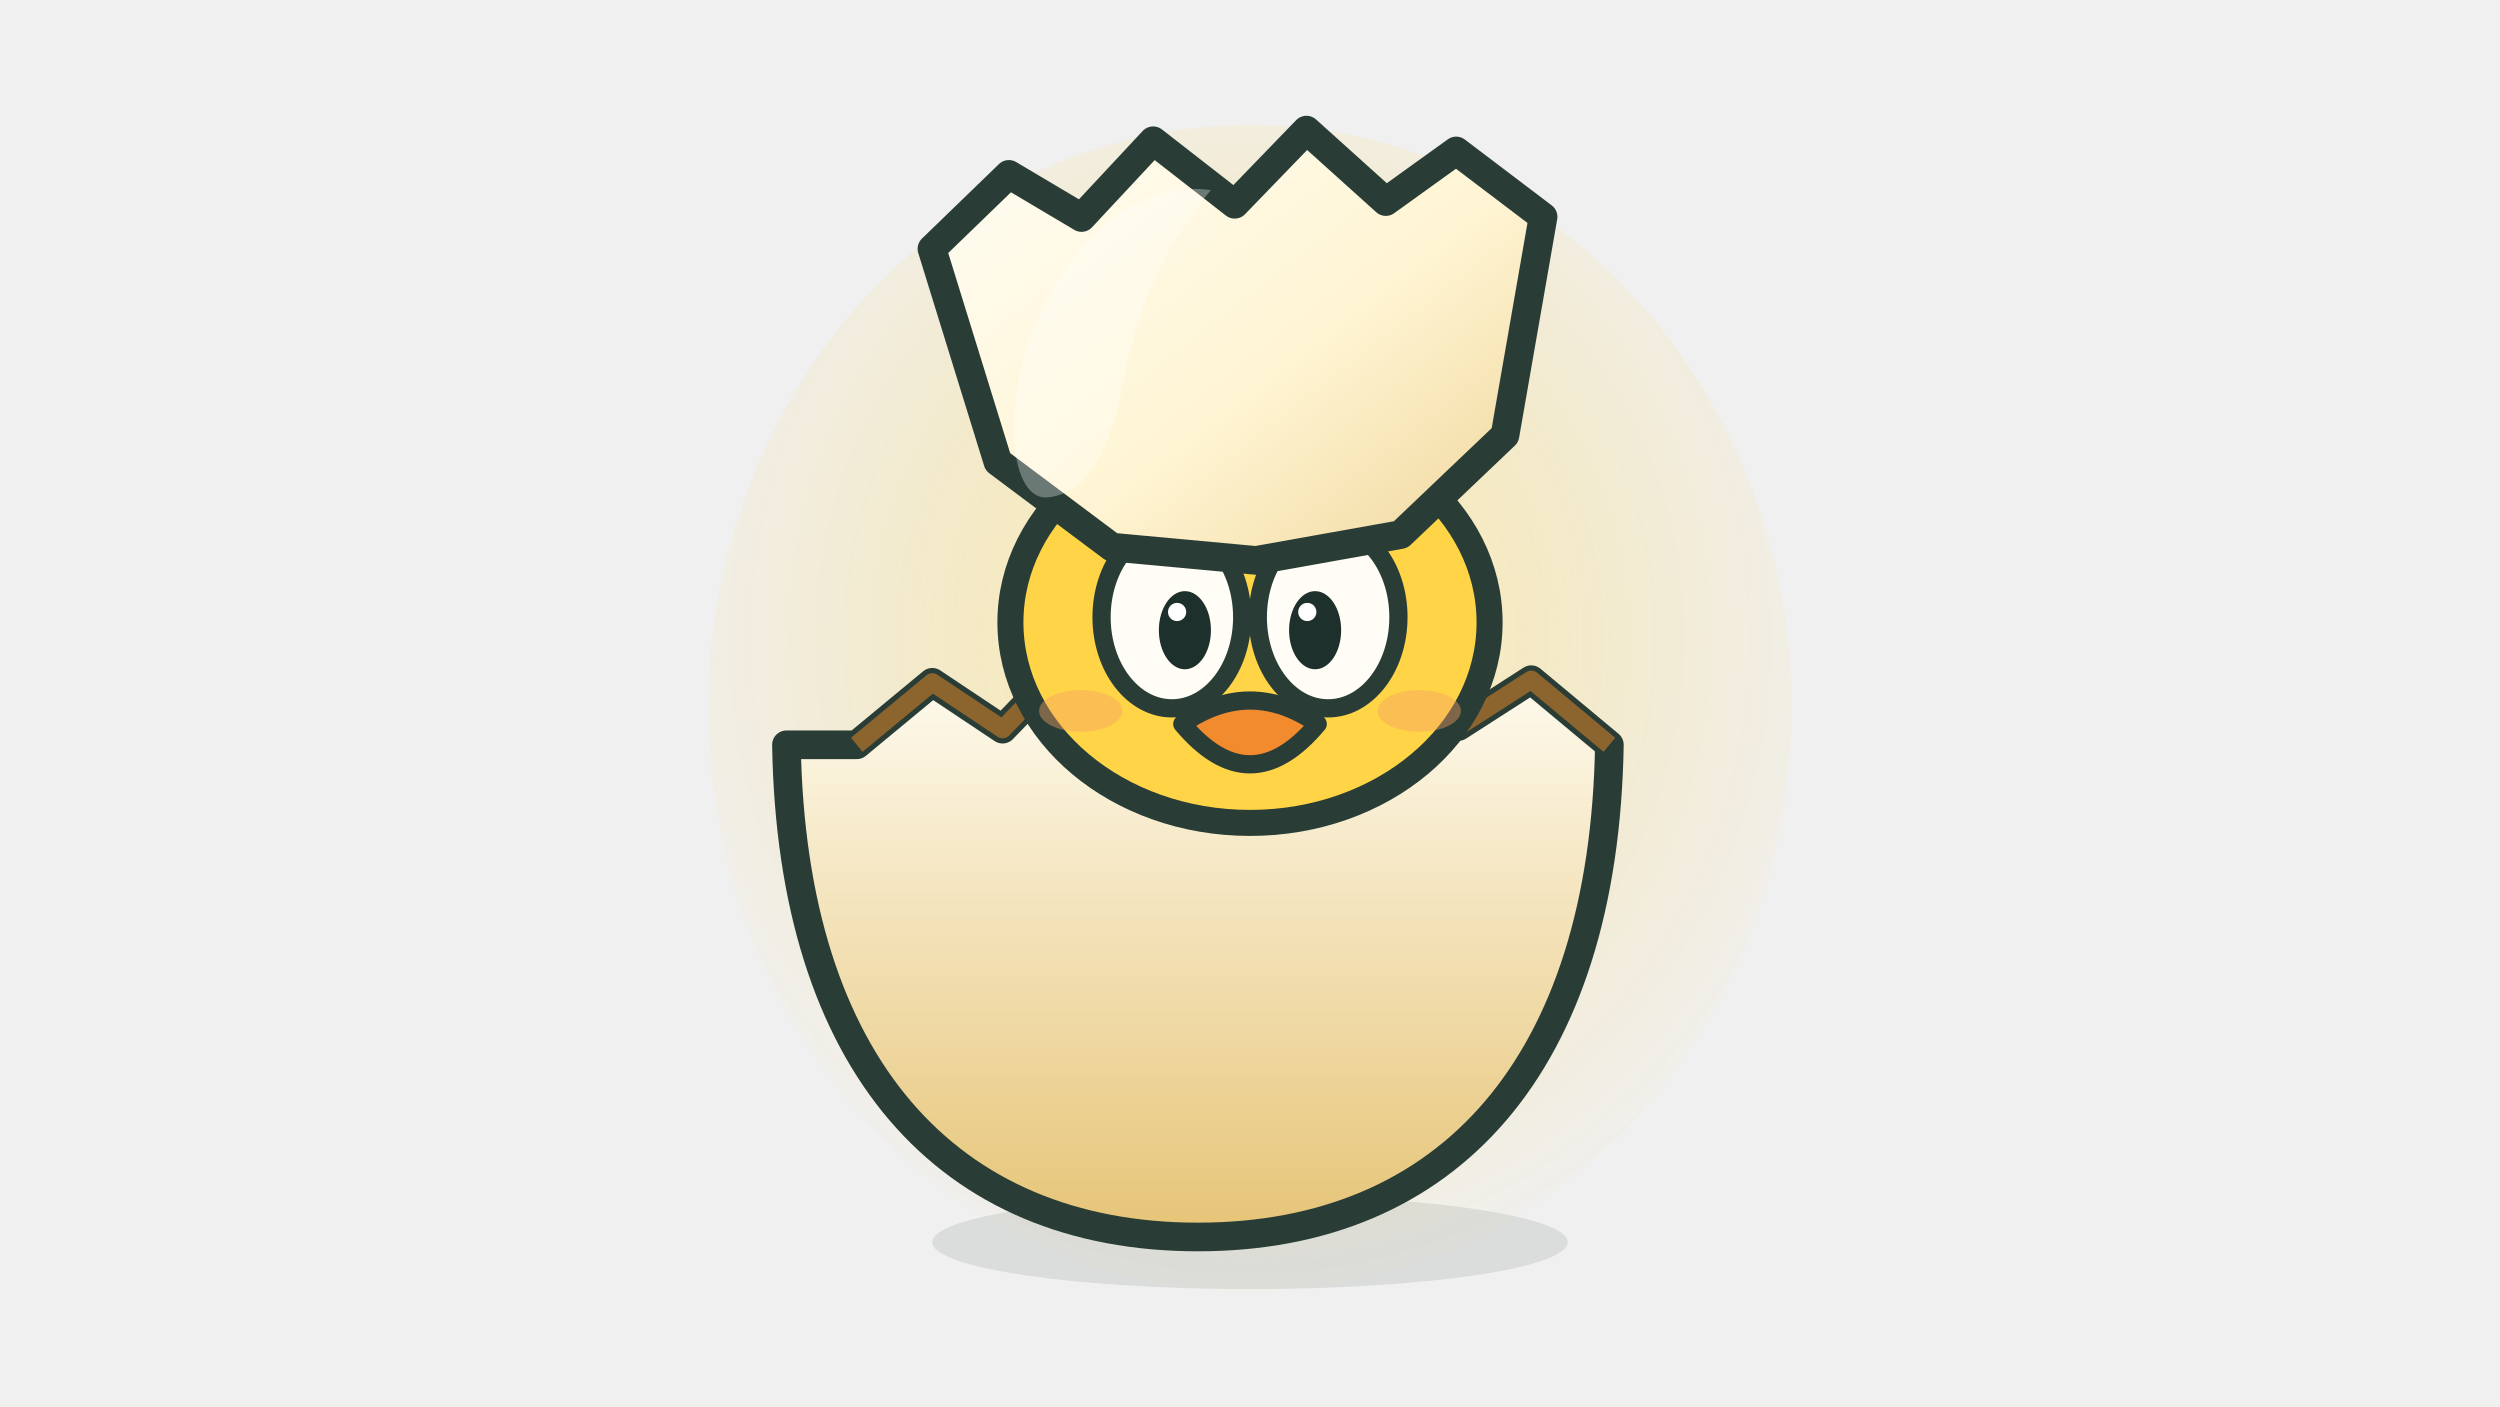
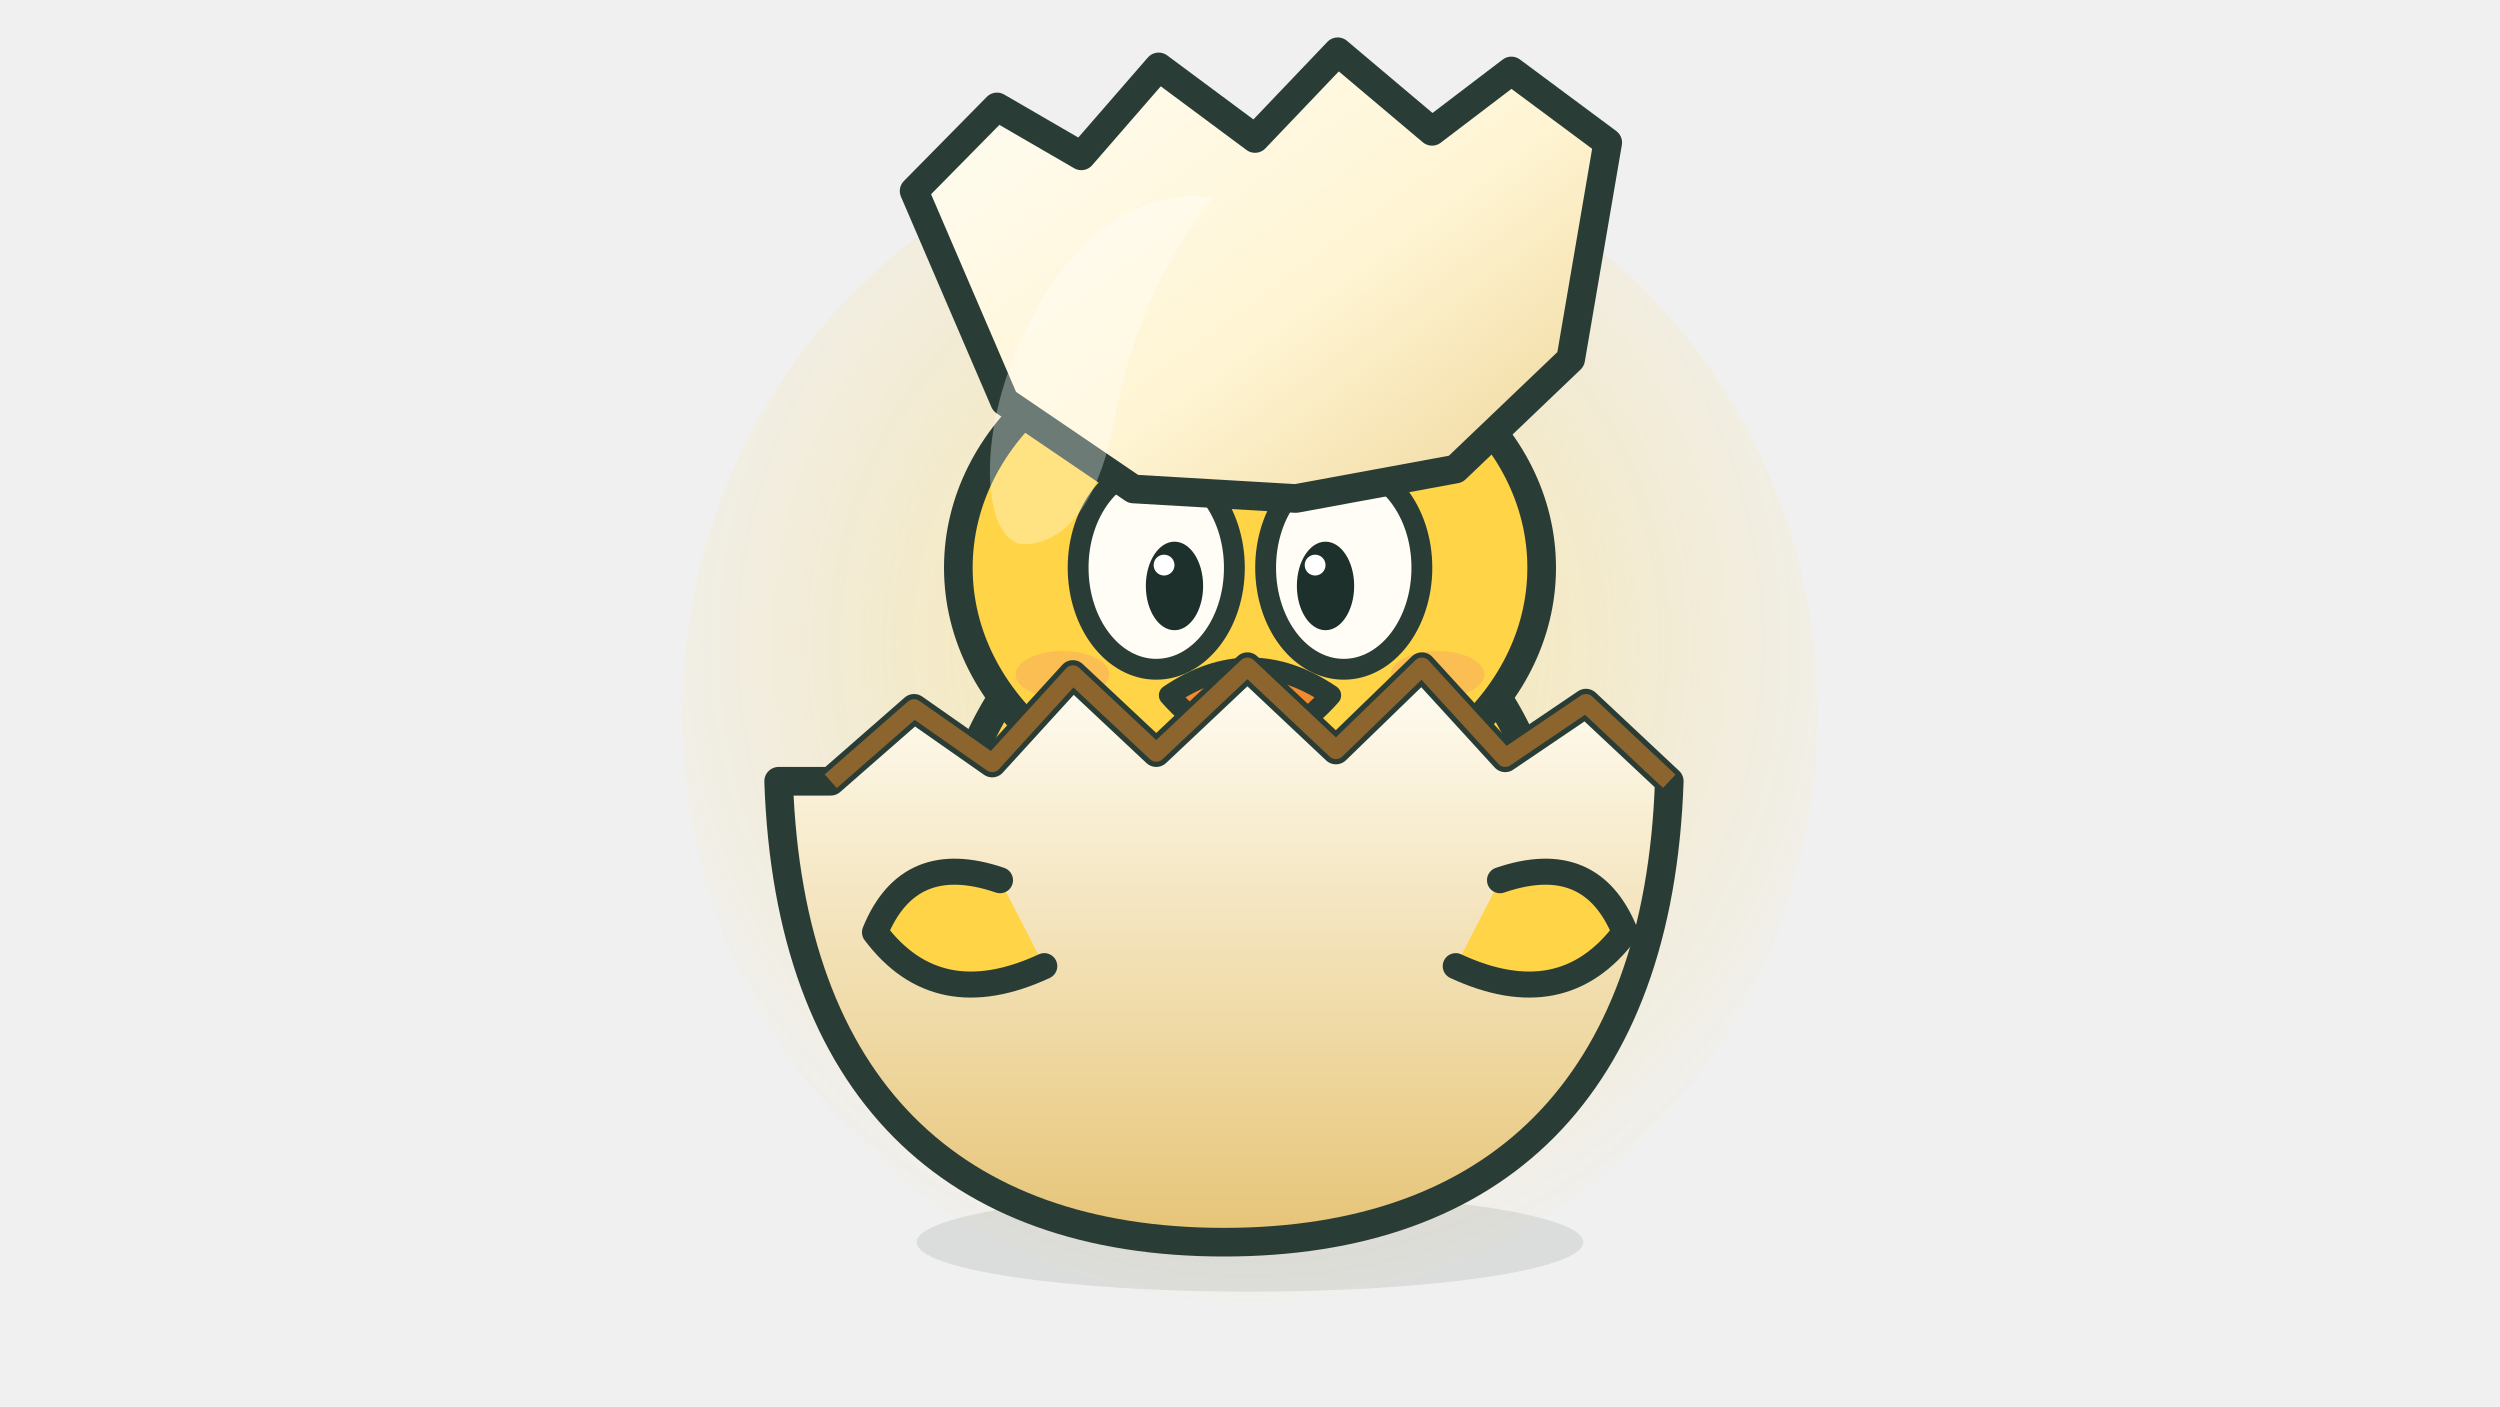
<svg xmlns="http://www.w3.org/2000/svg" viewBox="0 0 960 540" role="img" aria-label="VDuckie Level 1 — ready to hatch">
  <defs>
    <linearGradient id="shell" x1="0" y1="0" x2="1" y2="1">
      <stop offset="0" stop-color="#FFFDF4" />
      <stop offset=".55" stop-color="#FFF5D4" />
      <stop offset="1" stop-color="#EED496" />
    </linearGradient>
    <linearGradient id="shellShade" x1="0" y1="0" x2="0" y2="1">
      <stop offset="0" stop-color="#FFFDF4" />
      <stop offset="1" stop-color="#E6C476" />
    </linearGradient>
    <radialGradient id="warmth" cx="50%" cy="44%" r="58%">
      <stop offset="0" stop-color="#FFE98A" stop-opacity=".78" />
      <stop offset=".62" stop-color="#FFD447" stop-opacity=".24" />
      <stop offset="1" stop-color="#FFD447" stop-opacity="0" />
    </radialGradient>
  </defs>
-   <ellipse cx="480" cy="477" rx="122" ry="18" fill="#293D36" opacity=".11" />
-   <ellipse cx="480" cy="272" rx="208" ry="224" fill="url(#warmth)" opacity=".72" />
-   <path d="M329 286l29-24 27 18 29-30 29 27 30-29 29 28 29-28 29 31 28-18 30 25c-2 123-62 189-158 189s-156-66-158-189Z" fill="url(#shellShade)" stroke="#293D36" stroke-width="11" stroke-linejoin="round" />
-   <path d="M329 286l29-24 27 18 29-30 29 27 30-29 29 28 29-28 29 31 28-18 30 25" fill="none" stroke="#8C642D" stroke-width="7" stroke-linejoin="round" />
-   <g>
-     <ellipse cx="480" cy="239" rx="92" ry="77" fill="#FFD447" stroke="#293D36" stroke-width="10" />
-     <path d="M445 176q12-27 25 0q14-35 30 1q14-25 27 2" fill="#FFD447" stroke="#293D36" stroke-width="8" stroke-linecap="round" stroke-linejoin="round" />
-     <ellipse cx="450" cy="237" rx="27" ry="35" fill="#FFFDF5" stroke="#293D36" stroke-width="7" />
-     <ellipse cx="510" cy="237" rx="27" ry="35" fill="#FFFDF5" stroke="#293D36" stroke-width="7" />
-     <ellipse cx="455" cy="242" rx="10" ry="15" fill="#1E302B" />
-     <ellipse cx="505" cy="242" rx="10" ry="15" fill="#1E302B" />
-     <circle cx="452" cy="235" r="3.5" fill="#FFF" />
-     <circle cx="502" cy="235" r="3.5" fill="#FFF" />
-     <path d="M454 278q26-18 52 0q-26 31-52 0Z" fill="#F28A2E" stroke="#293D36" stroke-width="7" stroke-linejoin="round" />
-     <ellipse cx="415" cy="273" rx="16" ry="8" fill="#F3A064" opacity=".42" />
-     <ellipse cx="545" cy="273" rx="16" ry="8" fill="#F3A064" opacity=".42" />
-   </g>
-   <path d="M356 101l31-27 27 18 29-28 30 26 29-27 29 29 28-18 32 27-19 83-42 36-56 7-55-8-42-35Z" fill="url(#shell)" stroke="#293D36" stroke-width="11" stroke-linejoin="round" transform="translate(4 -12) rotate(-3 480 145)" />
-   <path d="M403 113c17-31 41-43 62-40-19 22-29 48-34 75-4 24-14 42-29 43-15 1-19-40 1-78Z" fill="#FFFFFF" opacity=".31" />
+   <ellipse cx="480" cy="477" rx="128" ry="19" fill="#293D36" opacity=".11" />
+   <ellipse cx="480" cy="274" rx="218" ry="226" fill="url(#warmth)" opacity=".70" />
+   <ellipse cx="480" cy="340" rx="116" ry="126" fill="#FFD447" stroke="#293D36" stroke-width="11" />
+   <ellipse cx="480" cy="218" rx="112" ry="94" fill="#FFD447" stroke="#293D36" stroke-width="11" />
+   <path d="M434 137q13-31 28 1q16-42 34 0q16-31 31 3" fill="#FFD447" stroke="#293D36" stroke-width="9" stroke-linecap="round" stroke-linejoin="round" />
+   <ellipse cx="444" cy="218" rx="30" ry="39" fill="#FFFDF5" stroke="#293D36" stroke-width="8" />
+   <ellipse cx="516" cy="218" rx="30" ry="39" fill="#FFFDF5" stroke="#293D36" stroke-width="8" />
+   <ellipse cx="451" cy="225" rx="11" ry="17" fill="#1E302B" />
+   <ellipse cx="509" cy="225" rx="11" ry="17" fill="#1E302B" />
+   <circle cx="447" cy="217" r="4" fill="#FFF" />
+   <circle cx="505" cy="217" r="4" fill="#FFF" />
+   <path d="M449 267q31-21 62 0q-31 35-62 0Z" fill="#F28A2E" stroke="#293D36" stroke-width="8" stroke-linejoin="round" />
+   <ellipse cx="408" cy="259" rx="18" ry="9" fill="#F3A064" opacity=".42" />
+   <ellipse cx="552" cy="259" rx="18" ry="9" fill="#F3A064" opacity=".42" />
+   <path d="M319 300l32-28 30 21 31-34 32 30 35-33 34 32 33-32 32 35 31-21 32 30c-4 118-67 177-171 177s-167-59-171-177Z" fill="url(#shellShade)" stroke="#293D36" stroke-width="11" stroke-linejoin="round" />
+   <path d="M319 300l32-28 30 21 31-34 32 30 35-33 34 32 33-32 32 35 31-21 32 30" fill="none" stroke="#8C642D" stroke-width="7" stroke-linejoin="round" />
+   <path d="M384 338q-35-12-48 20q24 32 65 13" fill="#FFD447" stroke="#293D36" stroke-width="10" stroke-linecap="round" stroke-linejoin="round" />
+   <path d="M576 338q35-12 48 20q-24 32-65 13" fill="#FFD447" stroke="#293D36" stroke-width="10" stroke-linecap="round" stroke-linejoin="round" />
+   <path d="M347 112l34-30 31 21 32-32 35 30 34-31 34 33 32-21 35 30-20 82-47 39-62 7-62-8-47-37Z" fill="url(#shell)" stroke="#293D36" stroke-width="11" stroke-linejoin="round" transform="translate(6 -48) rotate(-4 480 145)" />
+   <path d="M397 121c18-35 45-49 69-45-21 25-32 54-38 85-5 27-16 47-34 48-17 1-21-45 3-88Z" fill="#FFFFFF" opacity=".32" />
</svg>
